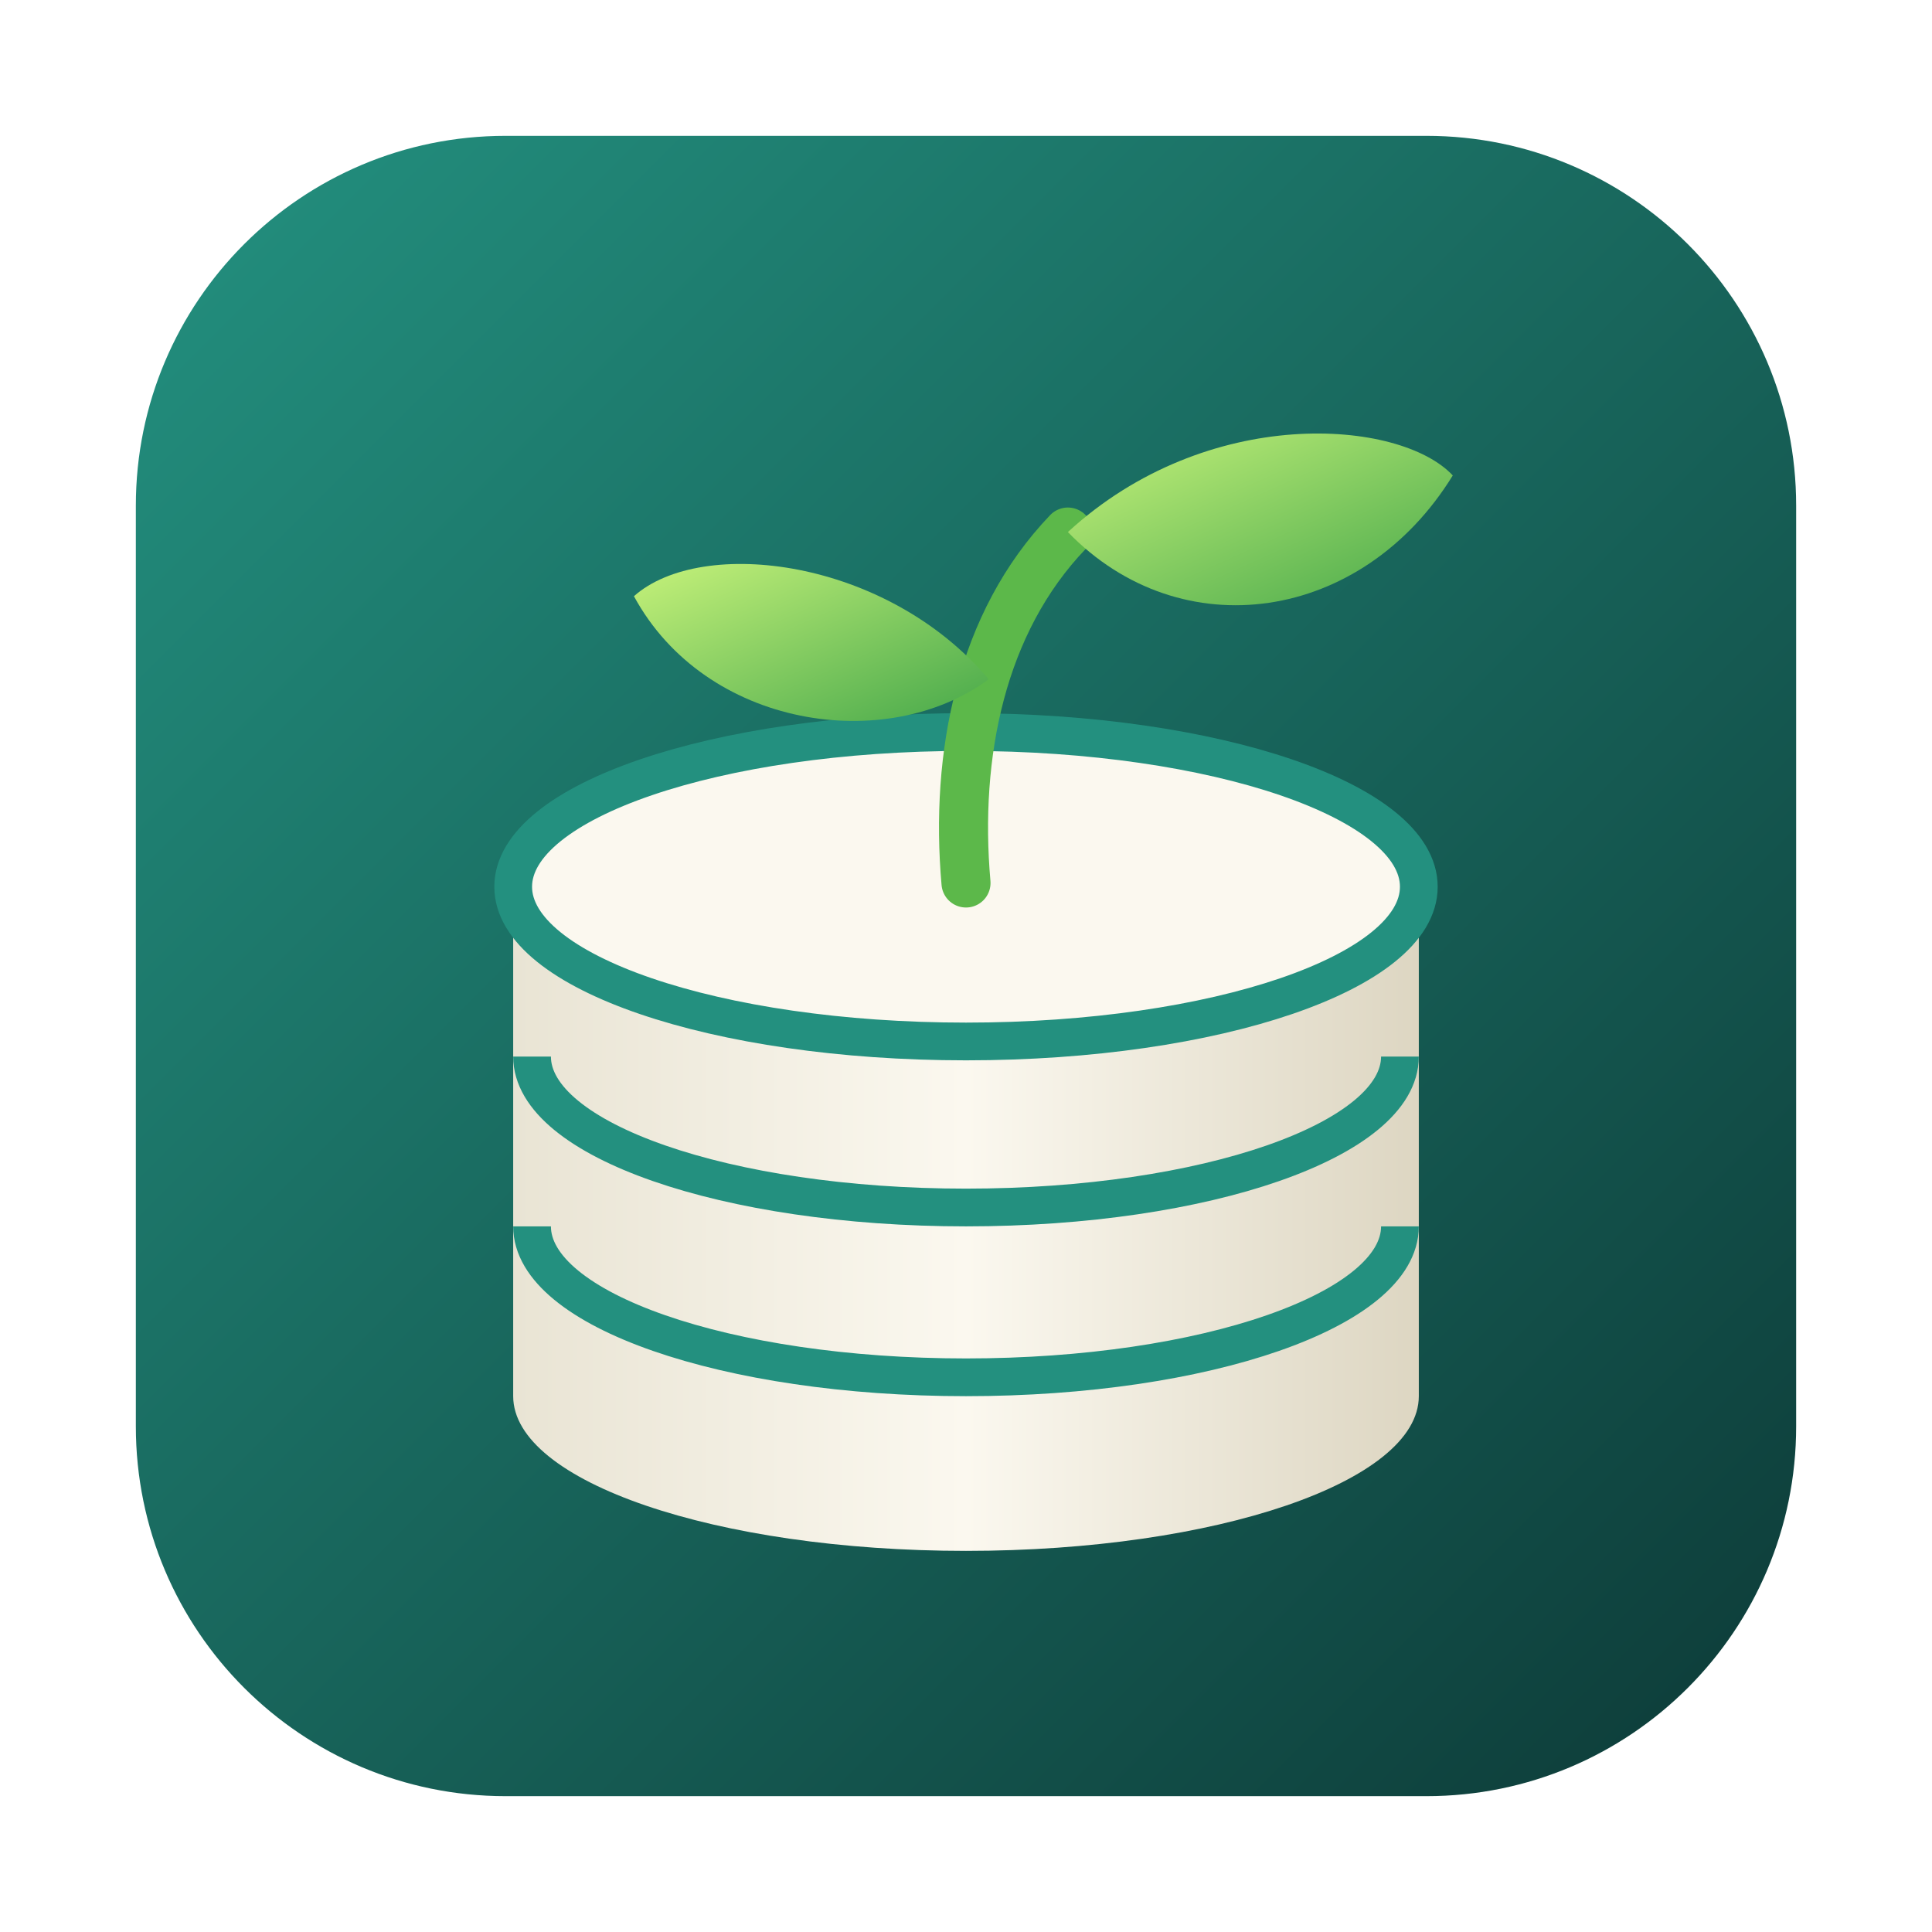
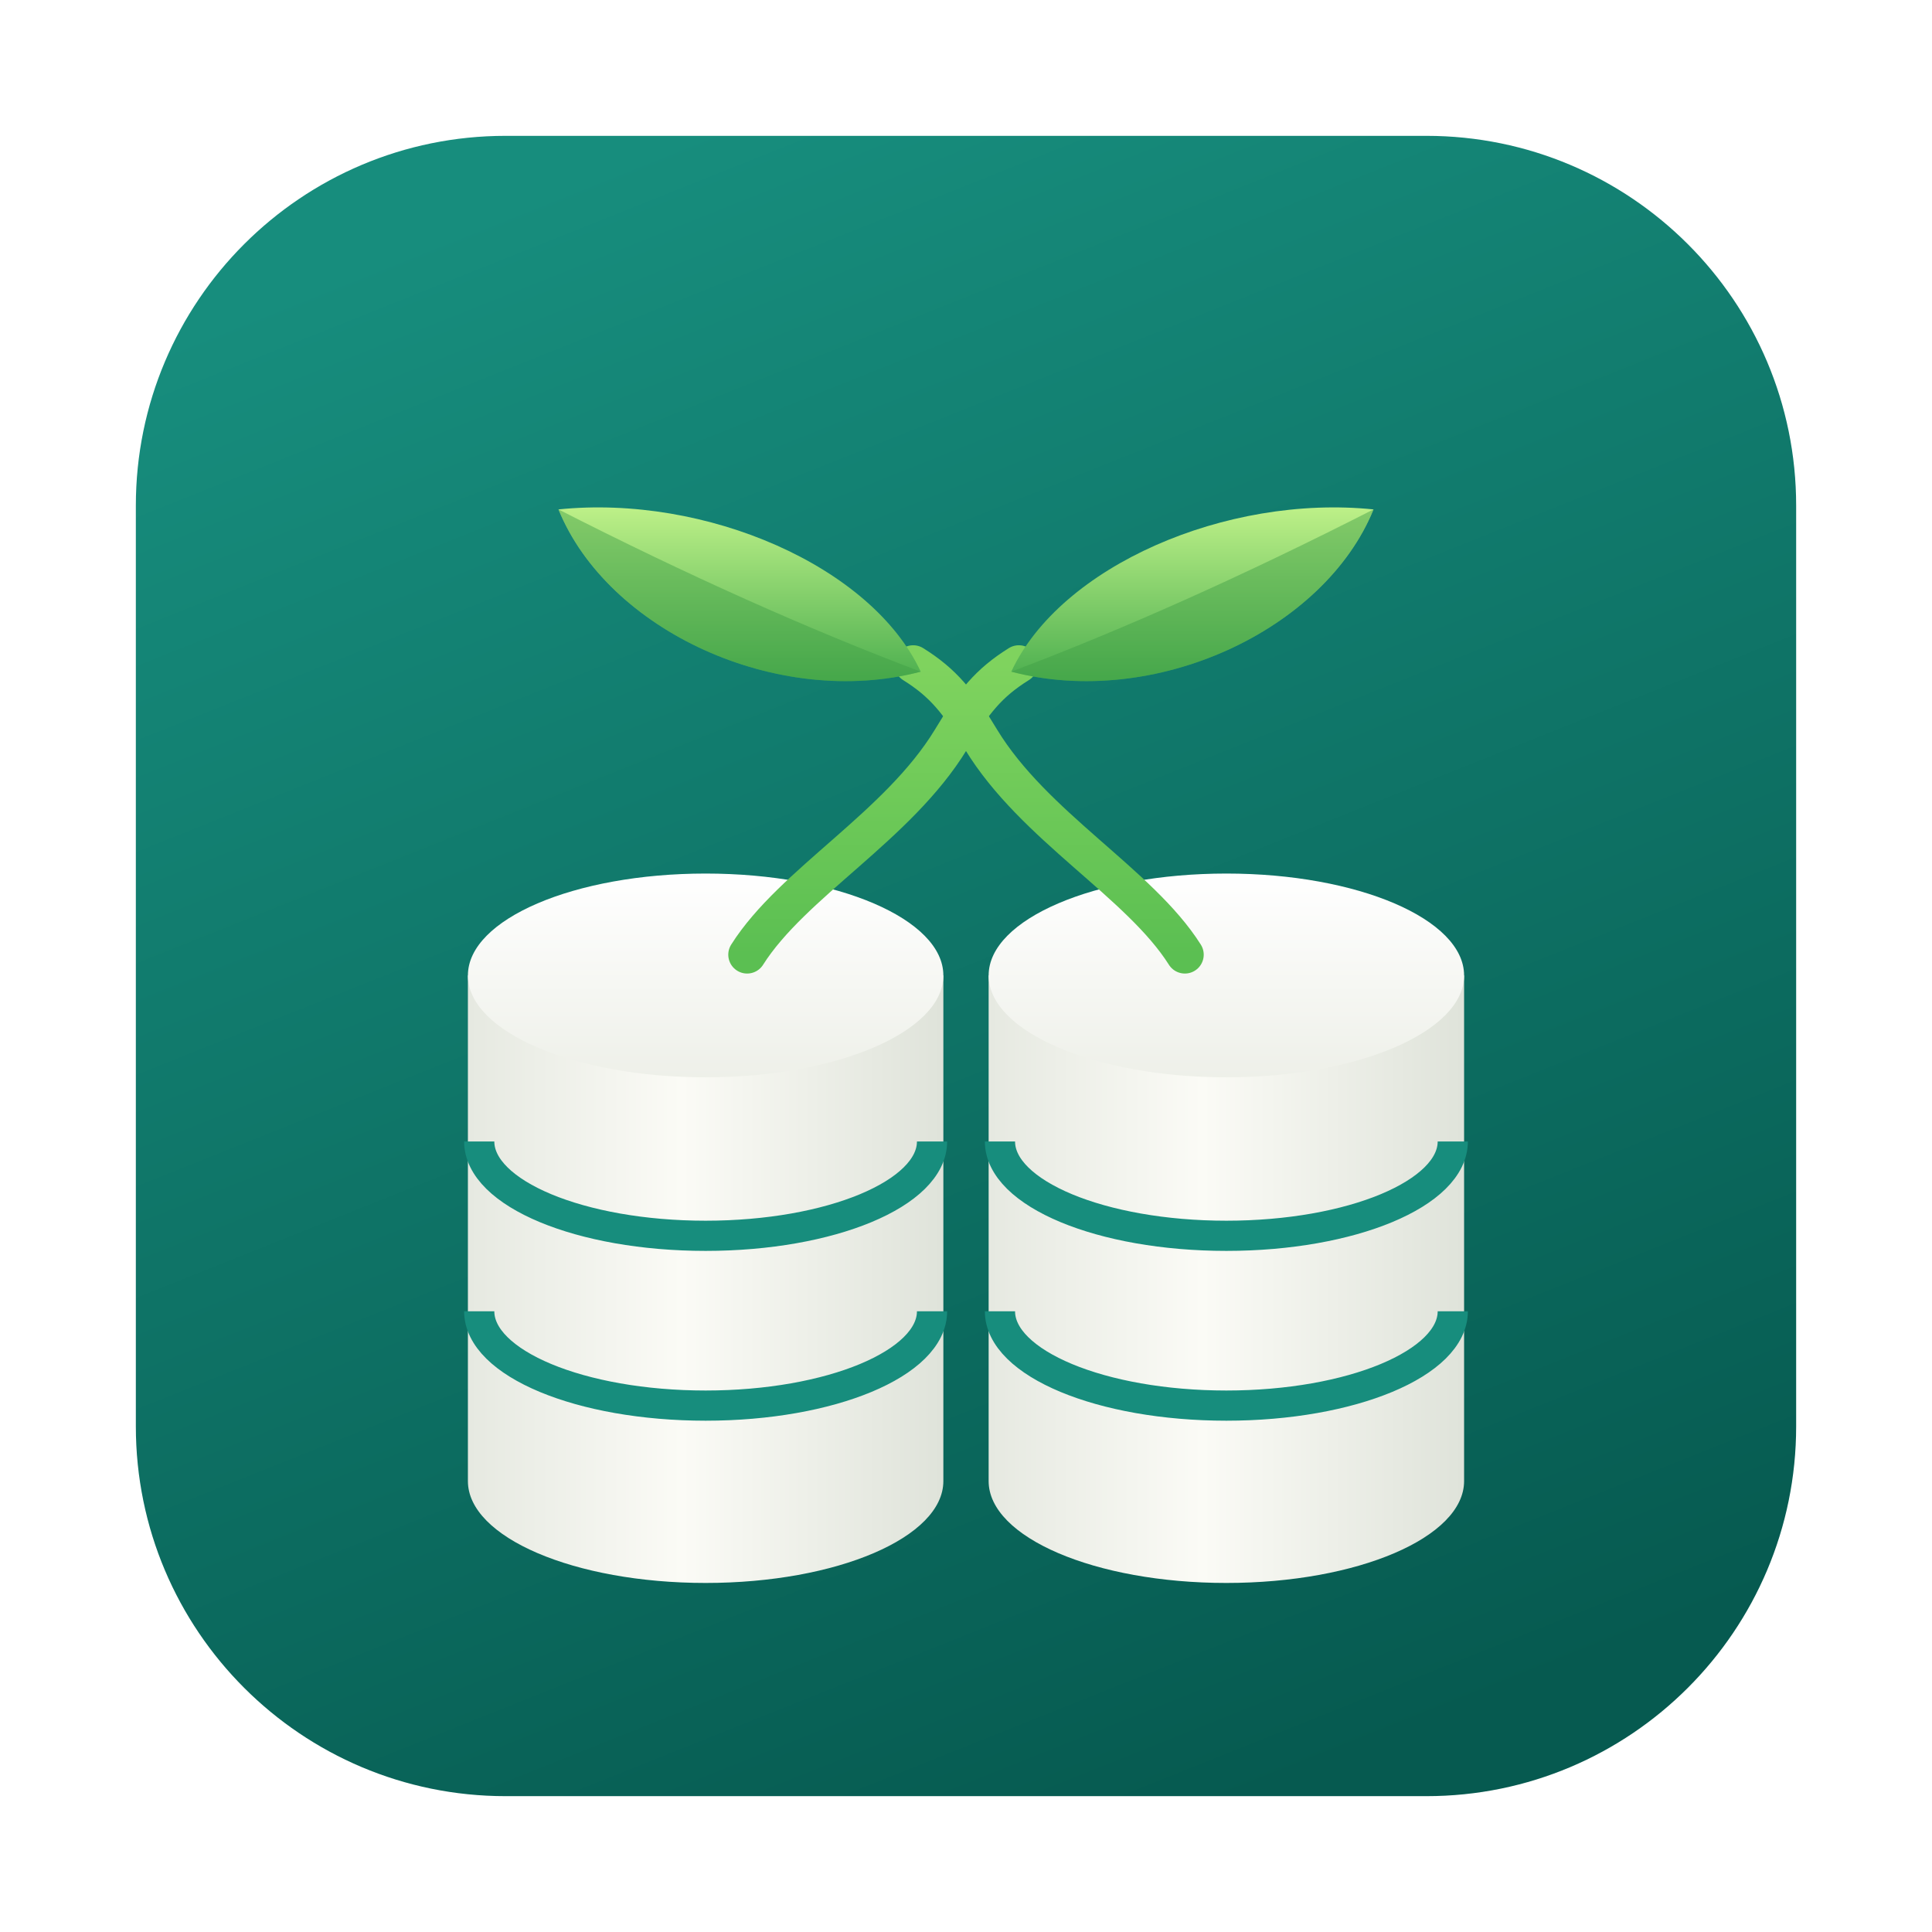
<svg xmlns="http://www.w3.org/2000/svg" width="1024" height="1024" viewBox="0 0 1024 1024">
  <defs>
-     <linearGradient id="bg" x1="0" y1="0" x2="1" y2="1">
-       <stop offset="0" stop-color="#23907f" />
-       <stop offset="1" stop-color="#0d3b38" />
-     </linearGradient>
-     <linearGradient id="leaf" x1="0" y1="0" x2="1" y2="1">
-       <stop offset="0" stop-color="#c6f27a" />
-       <stop offset="1" stop-color="#46a84a" />
+     <linearGradient id="bg" x1="0.3" y1="0" x2="0.7" y2="1">
+       <stop offset="0" stop-color="#178d7d" />
+       <stop offset="1" stop-color="#065a50" />
    </linearGradient>
    <linearGradient id="body" x1="0" y1="0" x2="1" y2="0">
-       <stop offset="0" stop-color="#e9e4d4" />
-       <stop offset="0.5" stop-color="#fbf8ef" />
-       <stop offset="1" stop-color="#ddd6c2" />
+       <stop offset="0" stop-color="#e6e9e1" />
+       <stop offset="0.45" stop-color="#fbfbf6" />
+       <stop offset="1" stop-color="#dfe3da" />
+     </linearGradient>
+     <linearGradient id="top" x1="0" y1="0" x2="0" y2="1">
+       <stop offset="0" stop-color="#ffffff" />
+       <stop offset="1" stop-color="#eef0e9" />
+     </linearGradient>
+     <linearGradient id="leaf" x1="0" y1="0" x2="0" y2="1">
+       <stop offset="0" stop-color="#bdf088" />
+       <stop offset="1" stop-color="#4caf4f" />
+     </linearGradient>
+     <linearGradient id="stem" x1="0" y1="0" x2="0" y2="1">
+       <stop offset="0" stop-color="#7fd35e" />
+       <stop offset="1" stop-color="#5bbf52" />
    </linearGradient>
  </defs>
  <rect x="72" y="72" width="880" height="880" rx="196" fill="url(#bg)" />
-   <path d="M272 470 v270 a240 82 0 0 0 480 0 v-270 z" fill="url(#body)" />
-   <ellipse cx="512" cy="470" rx="240" ry="82" fill="#fbf8ef" />
-   <path d="M282 560 a230 80 0 0 0 460 0" fill="none" stroke="#23907f" stroke-width="20" />
-   <path d="M282 650 a230 80 0 0 0 460 0" fill="none" stroke="#23907f" stroke-width="20" />
-   <ellipse cx="512" cy="470" rx="240" ry="82" fill="none" stroke="#23907f" stroke-width="20" />
-   <path d="M512 468 C 506 400 520 330 566 282" fill="none" stroke="#5cb84a" stroke-width="26" stroke-linecap="round" />
-   <path d="M566 282 C 640 214 742 222 770 252 C 722 330 626 344 566 282 Z" fill="url(#leaf)" />
-   <path d="M524 360 C 470 296 372 284 336 316 C 374 386 470 400 524 360 Z" fill="url(#leaf)" />
+   <g id="cylinder">
+     <path d="M248 517 v268 a126 54 0 0 0 252 0 v-268 z" fill="url(#body)" />
+     <path d="M254 605 a120 50 0 0 0 240 0" fill="none" stroke="#178d7d" stroke-width="16" />
+     <path d="M254 695 a120 50 0 0 0 240 0" fill="none" stroke="#178d7d" stroke-width="16" />
+     <ellipse cx="374" cy="517" rx="126" ry="54" fill="url(#top)" />
+   </g>
+   <use href="#cylinder" x="276" />
+   <path d="M396 506 C 420 468, 476 438, 504 392 C 516 372, 524 362, 540 352" fill="none" stroke="url(#stem)" stroke-width="20" stroke-linecap="round" />
+   <path d="M628 506 C 604 468, 548 438, 520 392 C 508 372, 500 362, 484 352" fill="none" stroke="url(#stem)" stroke-width="20" stroke-linecap="round" />
+   <path d="M536 356 C 562 300, 650 262, 728 270 C 702 334, 612 376, 536 356 Z" fill="url(#leaf)" />
+   <path d="M536 356 Q 626 322, 728 270 C 702 334, 612 376, 536 356 Z" fill="#3f9e45" fill-opacity="0.45" />
+   <path d="M488 356 C 462 300, 374 262, 296 270 C 322 334, 412 376, 488 356 Z" fill="url(#leaf)" />
+   <path d="M488 356 Q 398 322, 296 270 C 322 334, 412 376, 488 356 Z" fill="#3f9e45" fill-opacity="0.45" />
</svg>
